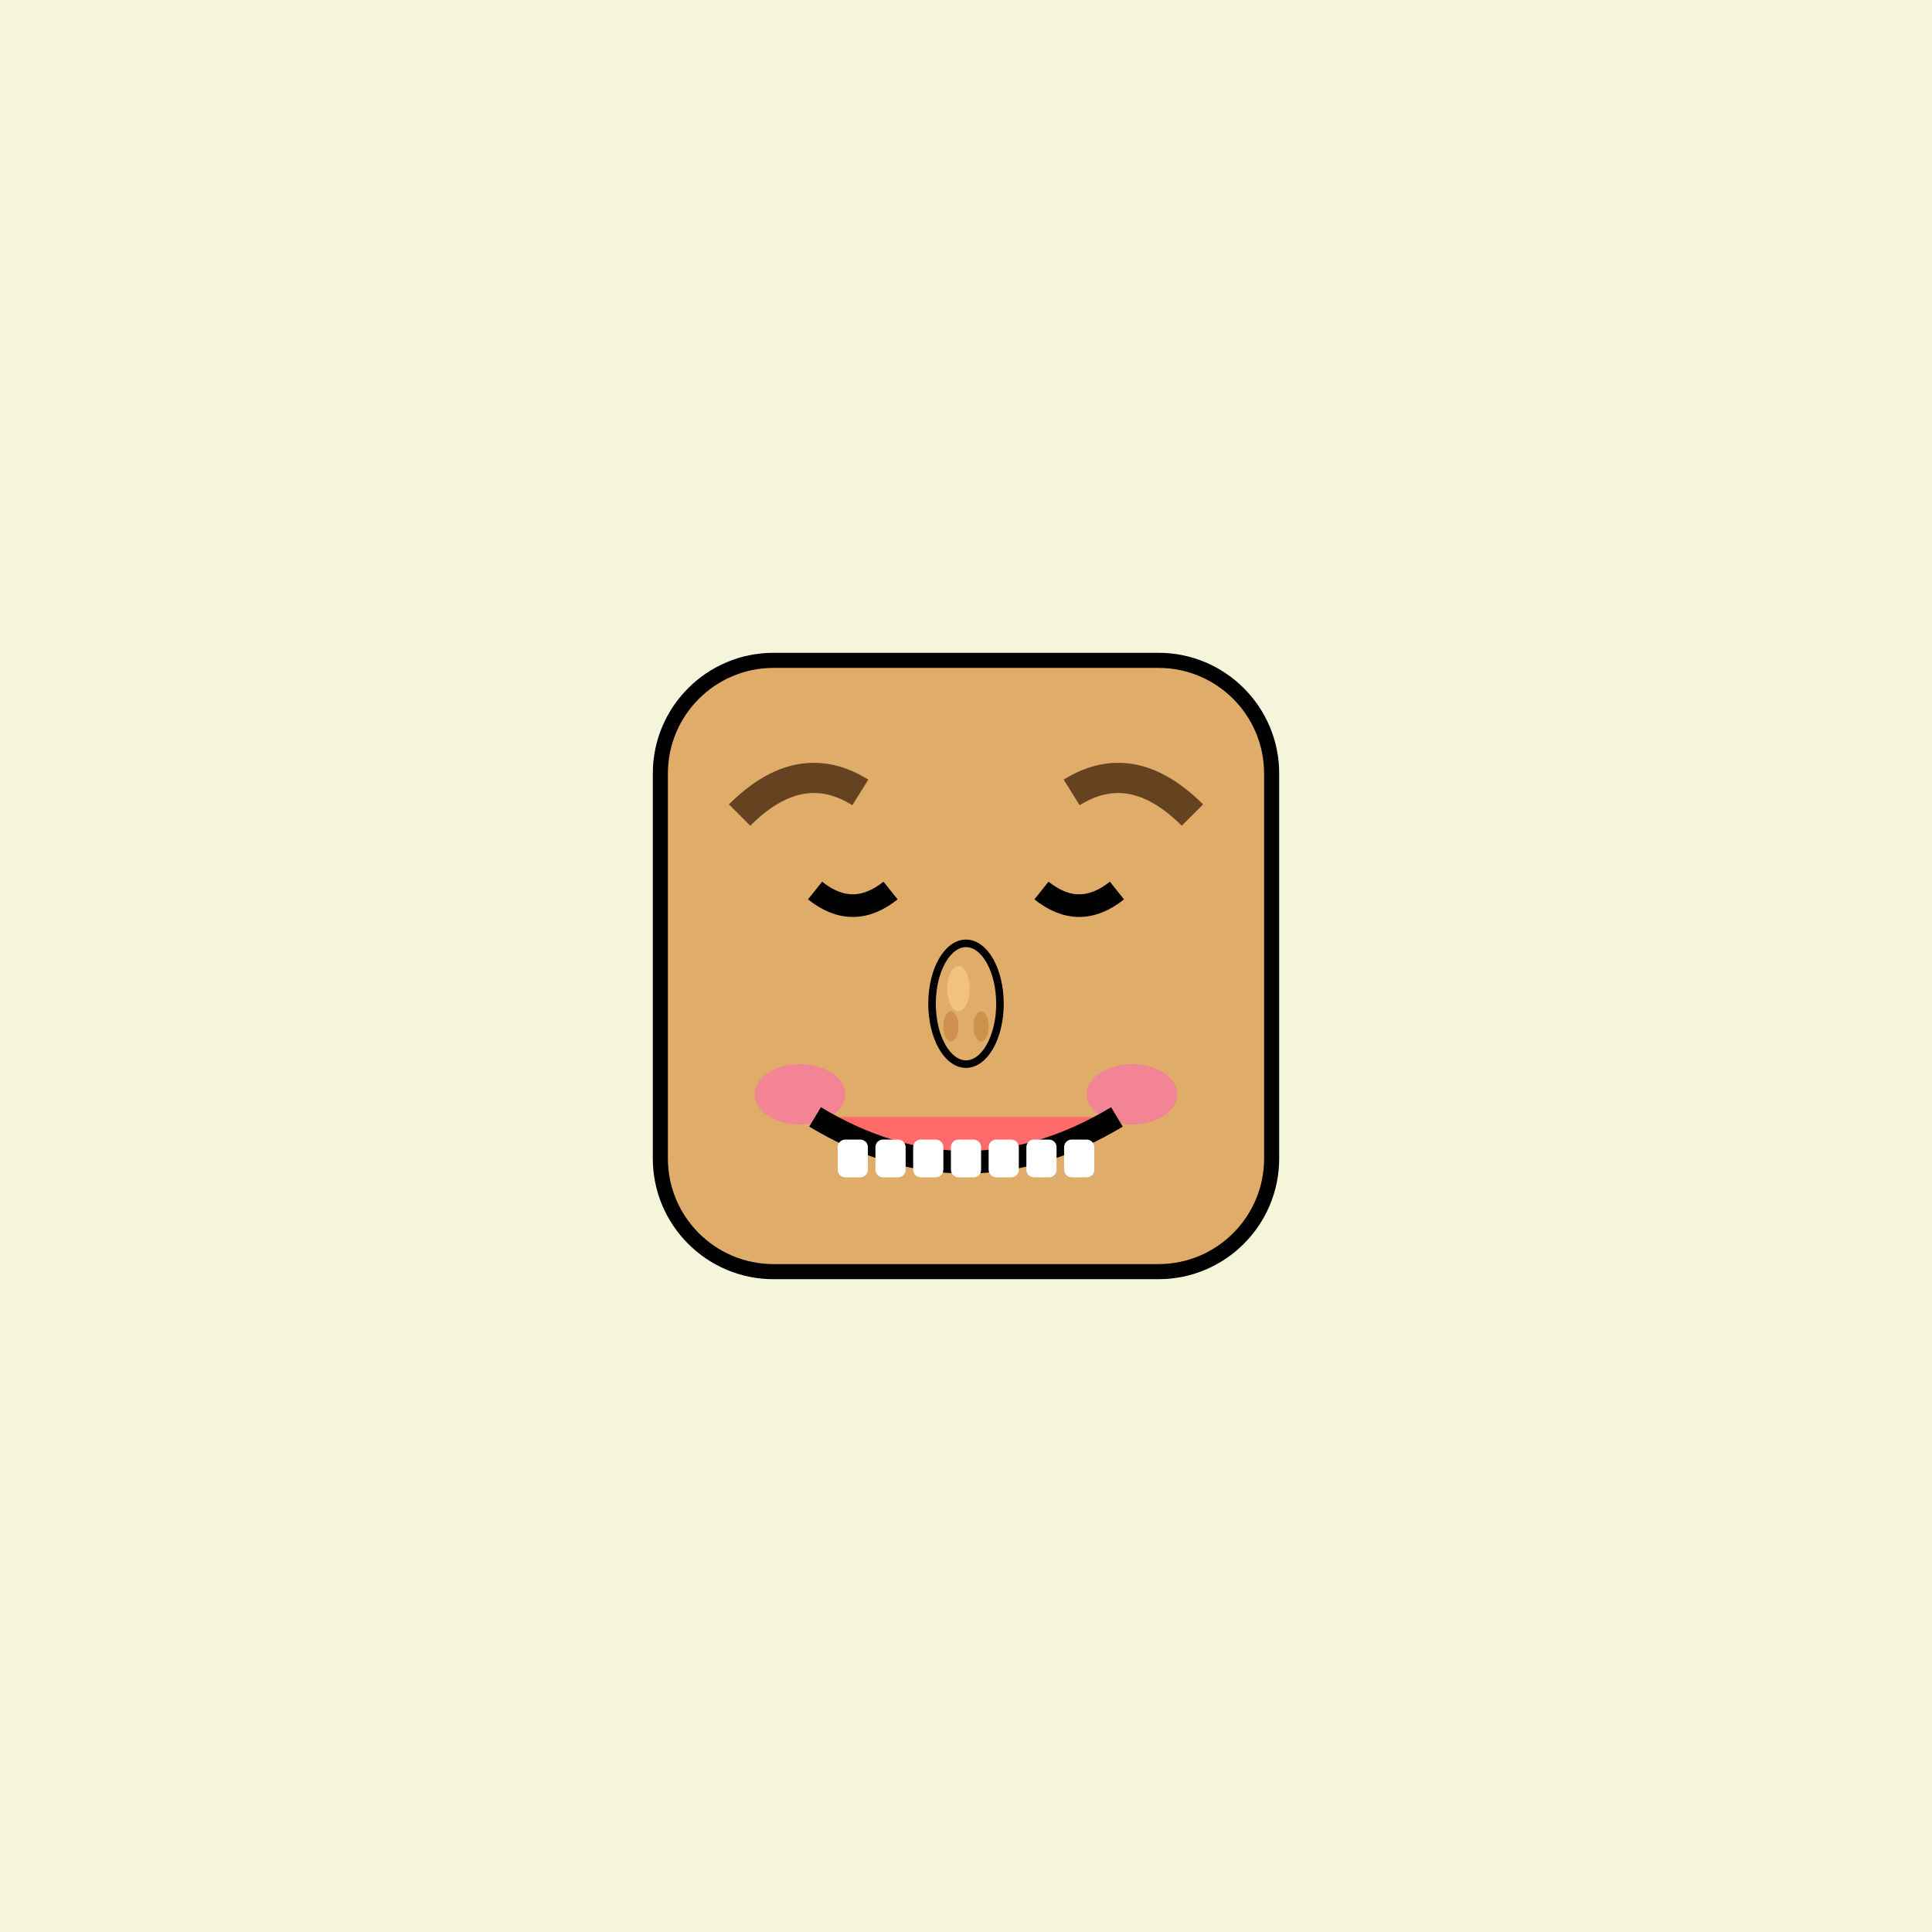
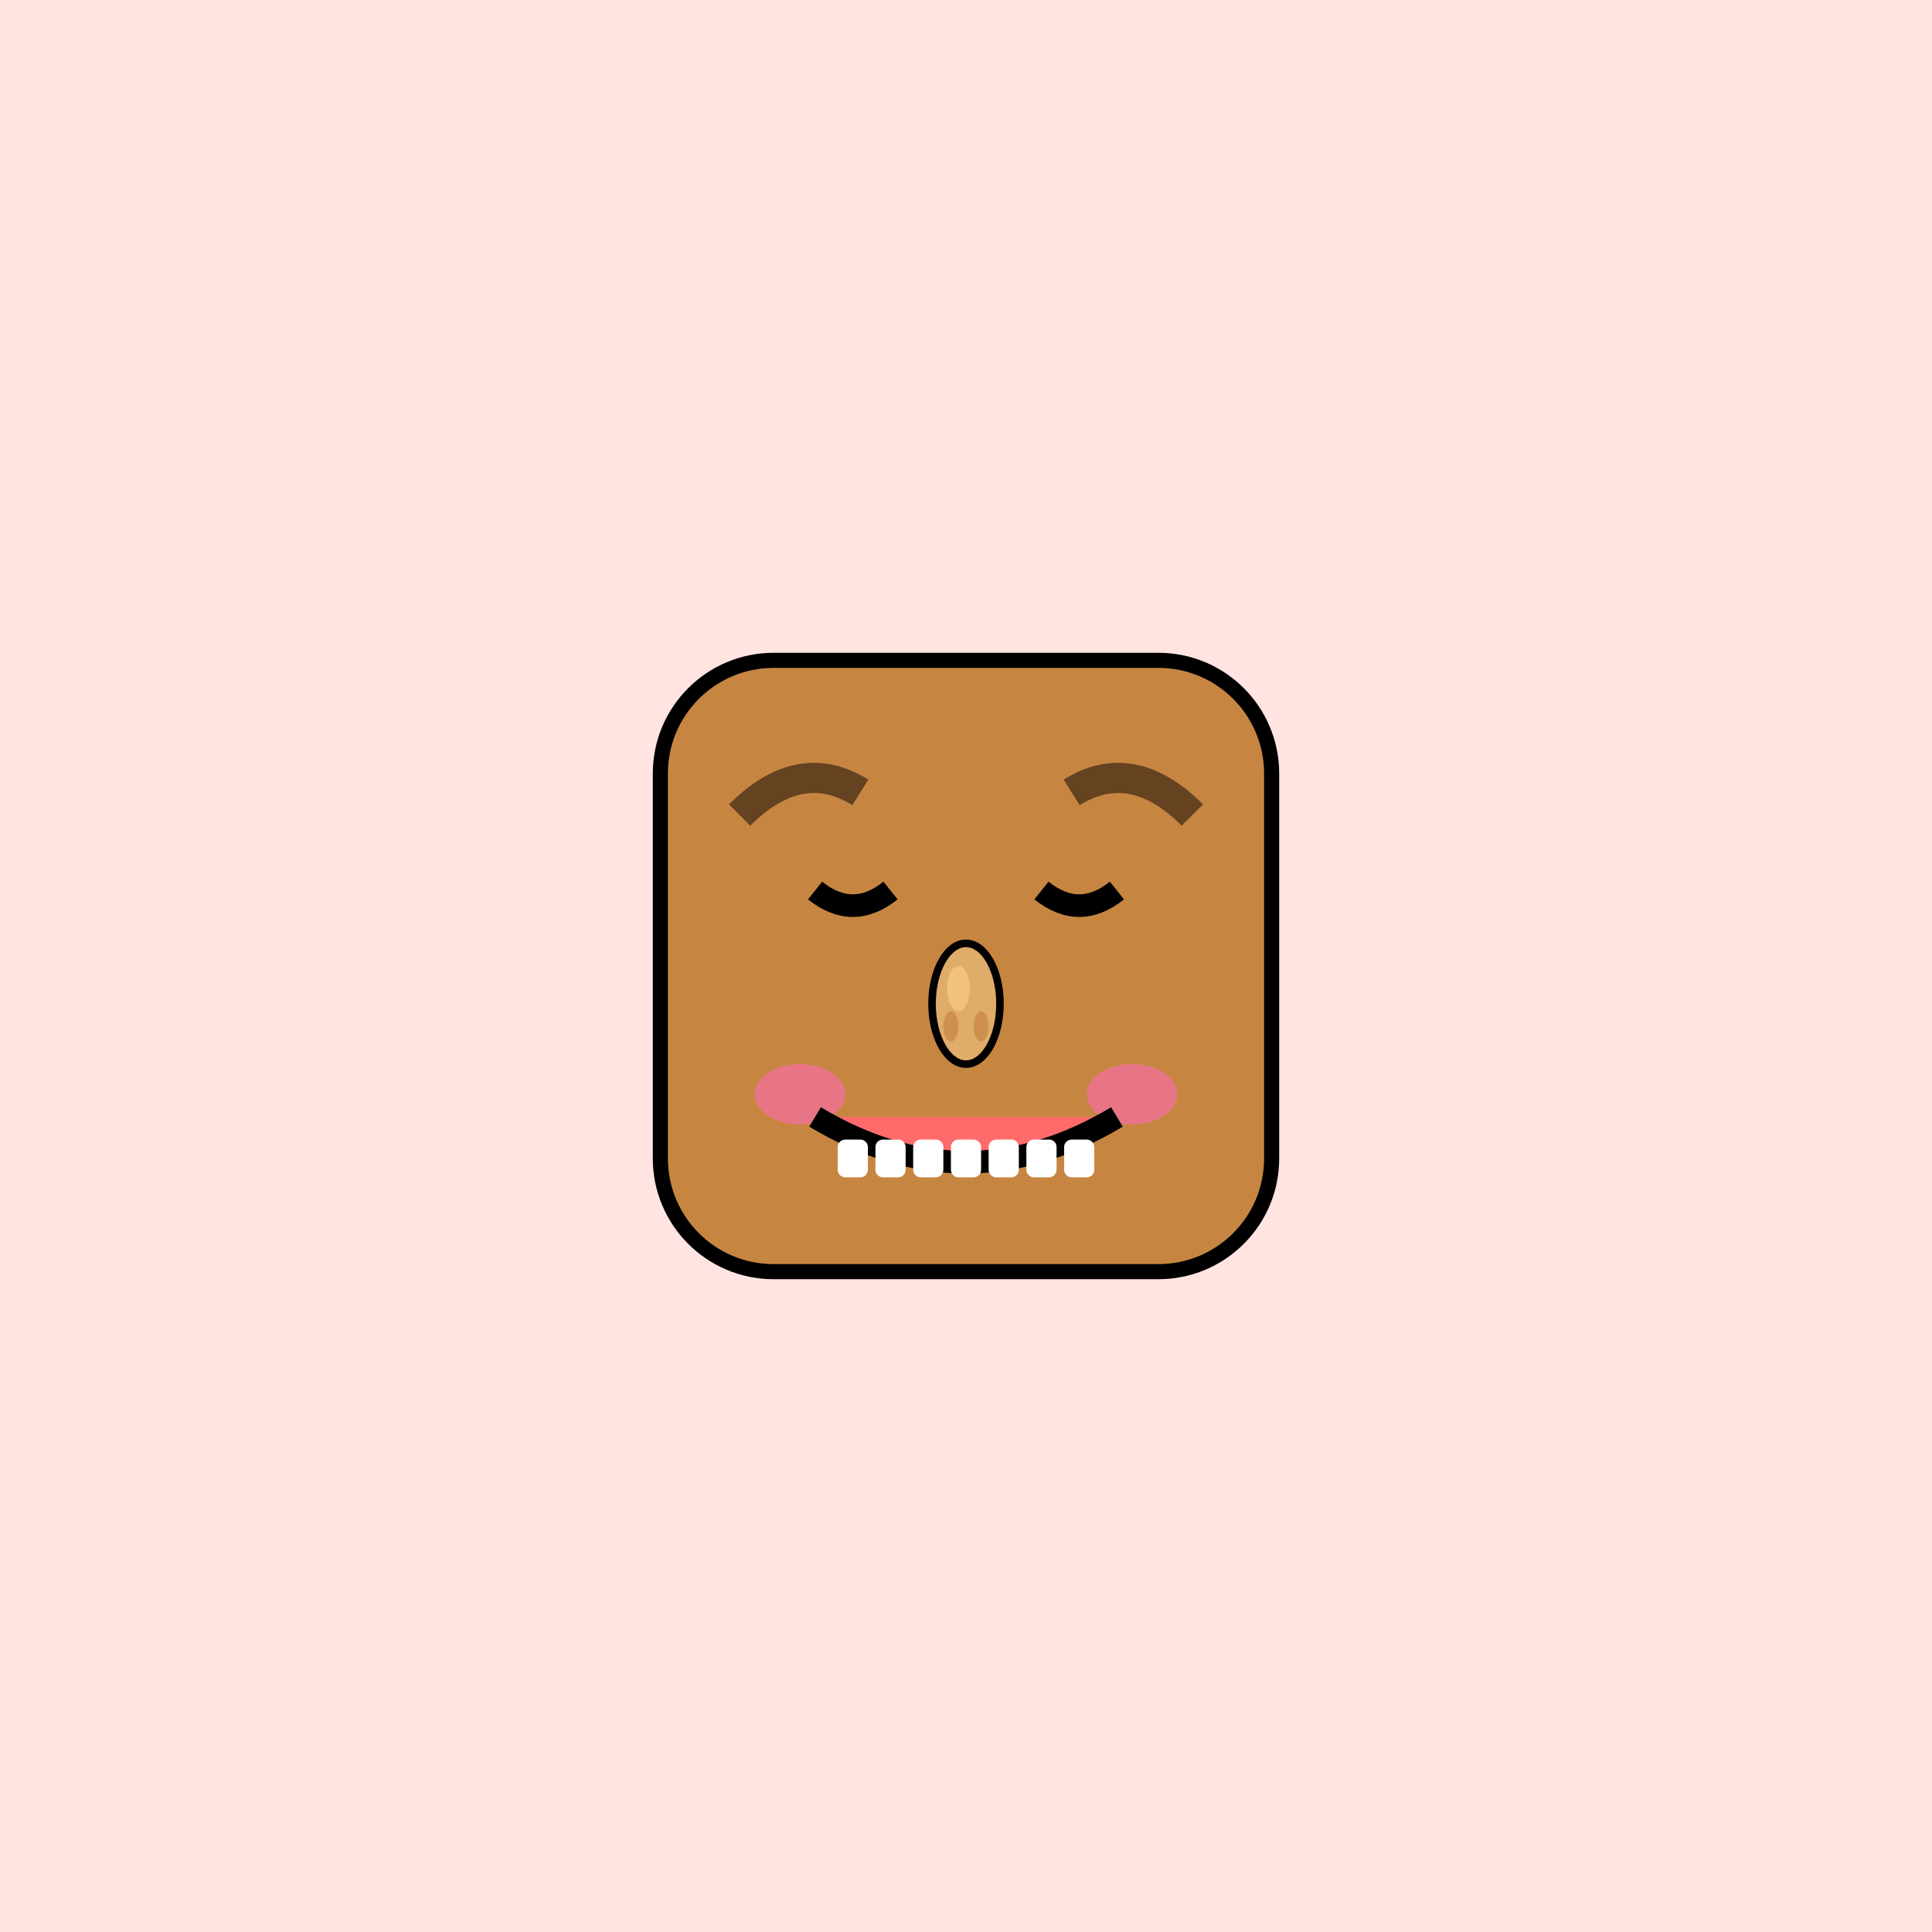
<svg xmlns="http://www.w3.org/2000/svg" width="256" height="256">
-   <rect width="100%" height="100%" fill="#F5F5DC" />
-   <rect x="87.5" y="87.5" width="81" height="81" rx="15" ry="15" fill="#E0AC69" stroke="#000" stroke-width="2" />
+   <rect width="100%" height="100%" fill="#FFE4E1" />
+   <rect x="87.5" y="87.5" width="81" height="81" rx="15" ry="15" fill="#C68642" stroke="#000" stroke-width="2" />
  <path d="M 108 118 Q 113 122 118 118" stroke="#000" stroke-width="3" fill="none" />
  <path d="M 138 118 Q 143 122 148 118" stroke="#000" stroke-width="3" fill="none" />
  <path d="M 98 108 Q 106 100 114 105" stroke="#654321" stroke-width="4" fill="none" />
  <path d="M 142 105 Q 150 100 158 108" stroke="#654321" stroke-width="4" fill="none" />
  <ellipse cx="128" cy="133" rx="4.5" ry="8" fill="#E0AC69" stroke="#000" stroke-width="1" />
  <ellipse cx="127" cy="131" rx="1.5" ry="3" fill="#F1C27D" />
  <ellipse cx="126" cy="136" rx="1" ry="2" fill="#C68642" opacity="0.7" />
  <ellipse cx="130" cy="136" rx="1" ry="2" fill="#C68642" opacity="0.7" />
  <ellipse cx="106" cy="145" rx="6" ry="4" fill="#FF69B4" fill-opacity="0.6" />
  <ellipse cx="150" cy="145" rx="6" ry="4" fill="#FF69B4" fill-opacity="0.6" />
  <path d="M 108 148 Q 128 160 148 148" stroke="#000" stroke-width="3" fill="#FF6B6B" />
  <rect x="111" y="151" width="4" height="5" fill="white" rx="1" />
  <rect x="116" y="151" width="4" height="5" fill="white" rx="1" />
  <rect x="121" y="151" width="4" height="5" fill="white" rx="1" />
  <rect x="126" y="151" width="4" height="5" fill="white" rx="1" />
  <rect x="131" y="151" width="4" height="5" fill="white" rx="1" />
  <rect x="136" y="151" width="4" height="5" fill="white" rx="1" />
  <rect x="141" y="151" width="4" height="5" fill="white" rx="1" />
</svg>
